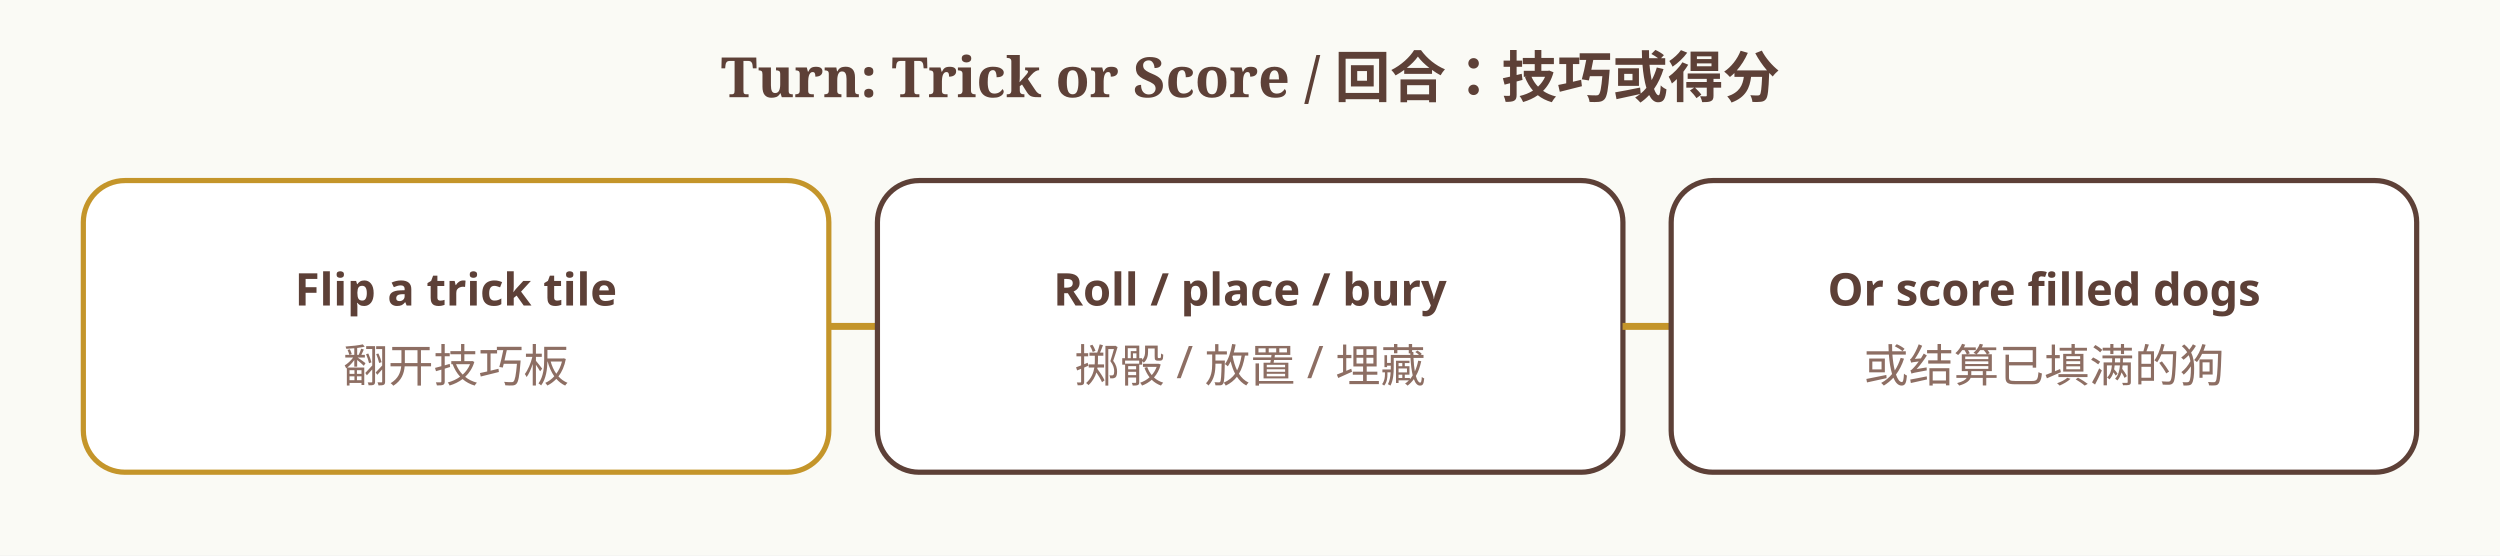
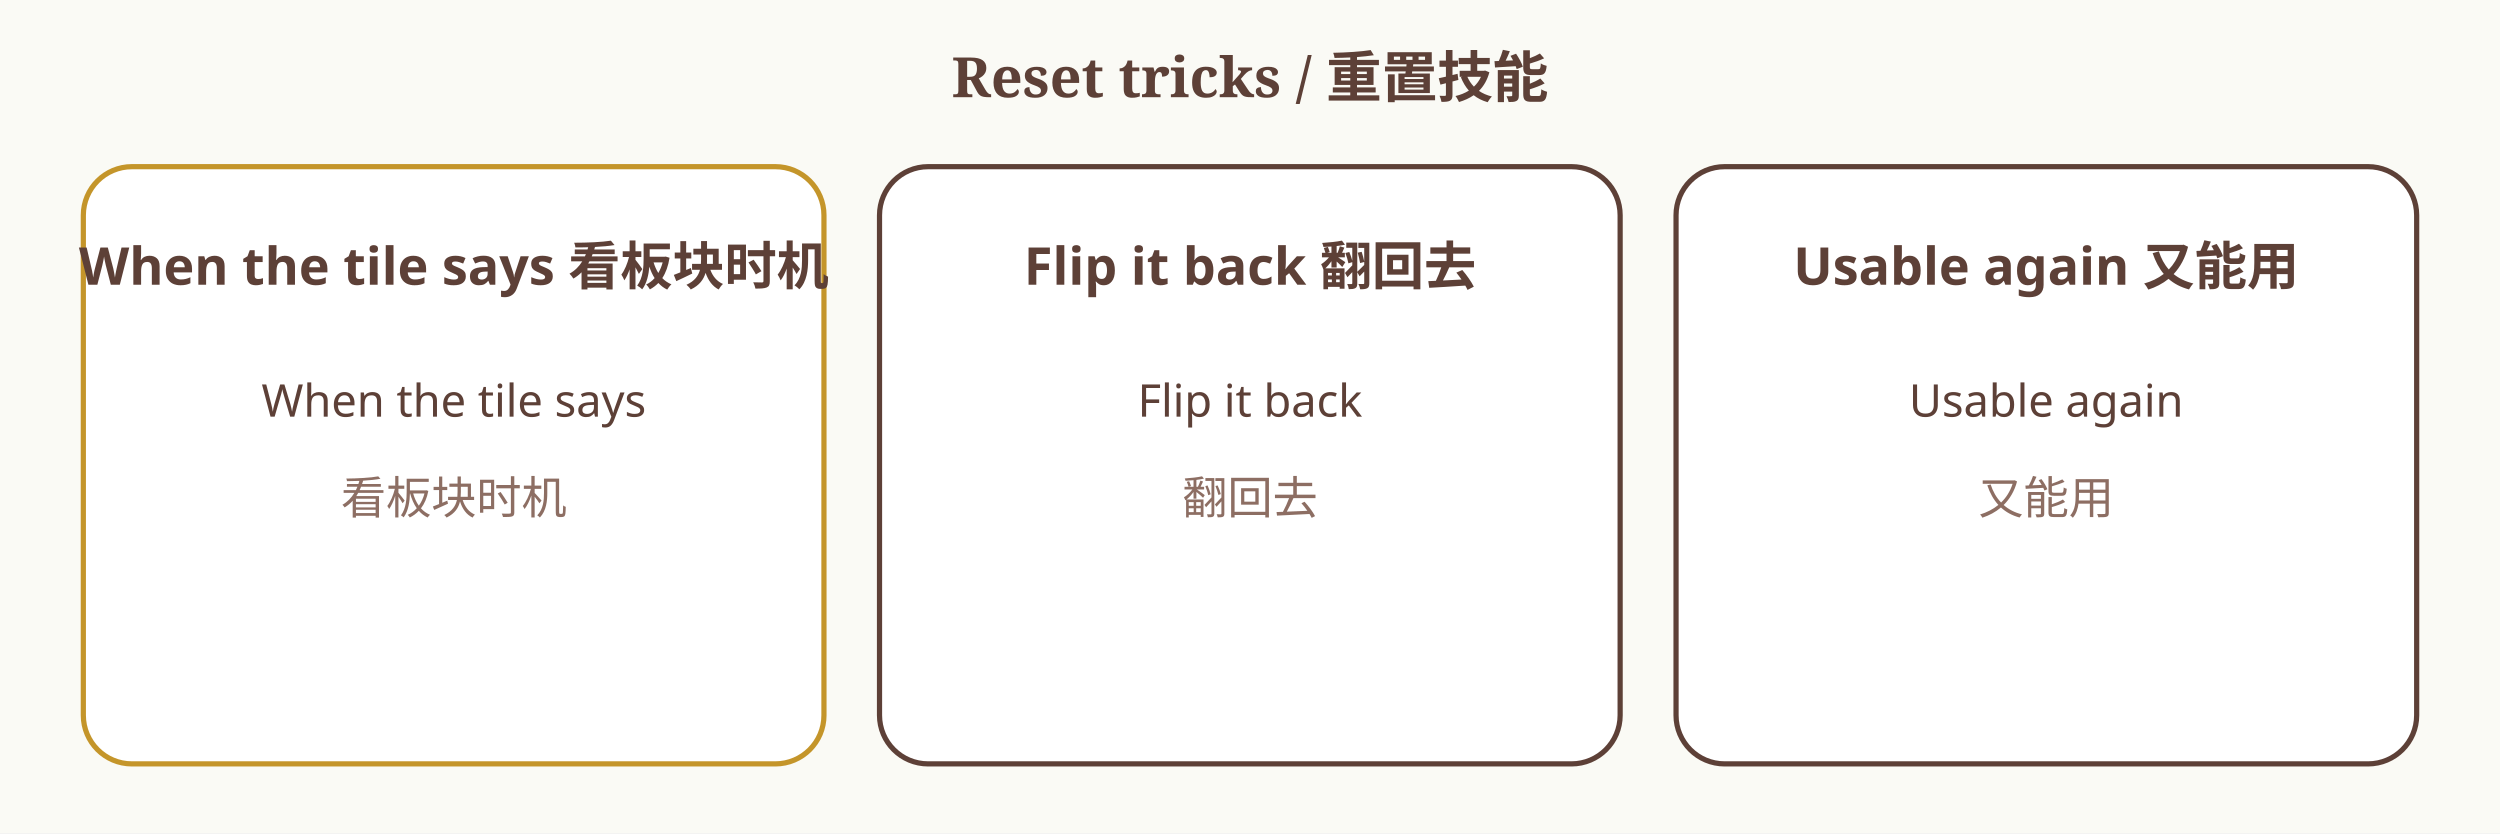
- <svg xmlns="http://www.w3.org/2000/svg" viewBox="0 0 720 160" role="img">
-   <rect width="720" height="160" fill="#FAFAF5" />
-   <text x="360" y="28" text-anchor="middle" font-family="Georgia, serif" font-size="16" fill="#5D4037" font-weight="700">Turn: Trick or Score / 回合：技巧或得分</text>
+ <svg xmlns="http://www.w3.org/2000/svg" viewBox="0 0 720 240" role="img">
+   <rect width="720" height="240" fill="#FAFAF5" />
+   <text x="360" y="28" text-anchor="middle" font-family="Georgia, serif" font-size="16" fill="#5D4037" font-weight="700">Reset tricks / 重置技能</text>
  <g font-family="'PingFang SC', 'Hiragino Sans GB', 'Microsoft YaHei', sans-serif" font-size="13" text-anchor="middle">
-     <rect x="24.0" y="52" width="214.7" height="84" rx="12" fill="#fff" stroke="#C4952A" stroke-width="1.5" />
-     <text x="131.3" y="88" fill="#5D4037" font-weight="700">Flip a trick tile</text>
-     <text x="131.3" y="110" fill="#8D6E63">翻开技巧板</text>
-     <path d="M238.7 94h14" stroke="#C4952A" stroke-width="2" />
-     <rect x="252.7" y="52" width="214.7" height="84" rx="12" fill="#fff" stroke="#5D4037" stroke-width="1.5" />
-     <text x="360.0" y="88" fill="#5D4037" font-weight="700">Roll / place / bury</text>
-     <text x="360.0" y="110" fill="#8D6E63">掷骰 / 放置 / 埋藏</text>
-     <path d="M467.3 94h14" stroke="#C4952A" stroke-width="2" />
-     <rect x="481.3" y="52" width="214.7" height="84" rx="12" fill="#fff" stroke="#5D4037" stroke-width="1.5" />
-     <text x="588.7" y="88" fill="#5D4037" font-weight="700">Or score filled dogs</text>
-     <text x="588.7" y="110" fill="#8D6E63">或结算已填满的狗</text>
+     <rect x="24.0" y="48" width="213.3" height="172" rx="14" fill="#fff" stroke="#C4952A" stroke-width="1.5" />
+     <text x="130.7" y="82" fill="#5D4037" font-weight="700" font-size="15">When the tile says 看板块时机</text>
+     <text x="130.7" y="120" fill="#5D4037">When the tile says</text>
+     <text x="130.7" y="148" fill="#8D6E63">看板块时机</text>
+     <rect x="253.3" y="48" width="213.3" height="172" rx="14" fill="#fff" stroke="#5D4037" stroke-width="1.5" />
+     <text x="360.0" y="82" fill="#5D4037" font-weight="700" font-size="15">Flip it back 翻回去</text>
+     <text x="360.0" y="120" fill="#5D4037">Flip it back</text>
+     <text x="360.0" y="148" fill="#8D6E63">翻回去</text>
+     <rect x="482.7" y="48" width="213.3" height="172" rx="14" fill="#fff" stroke="#5D4037" stroke-width="1.5" />
+     <text x="589.3" y="82" fill="#5D4037" font-weight="700" font-size="15">Usable again 又能用</text>
+     <text x="589.3" y="120" fill="#5D4037">Usable again</text>
+     <text x="589.3" y="148" fill="#8D6E63">又能用</text>
  </g>
</svg>
